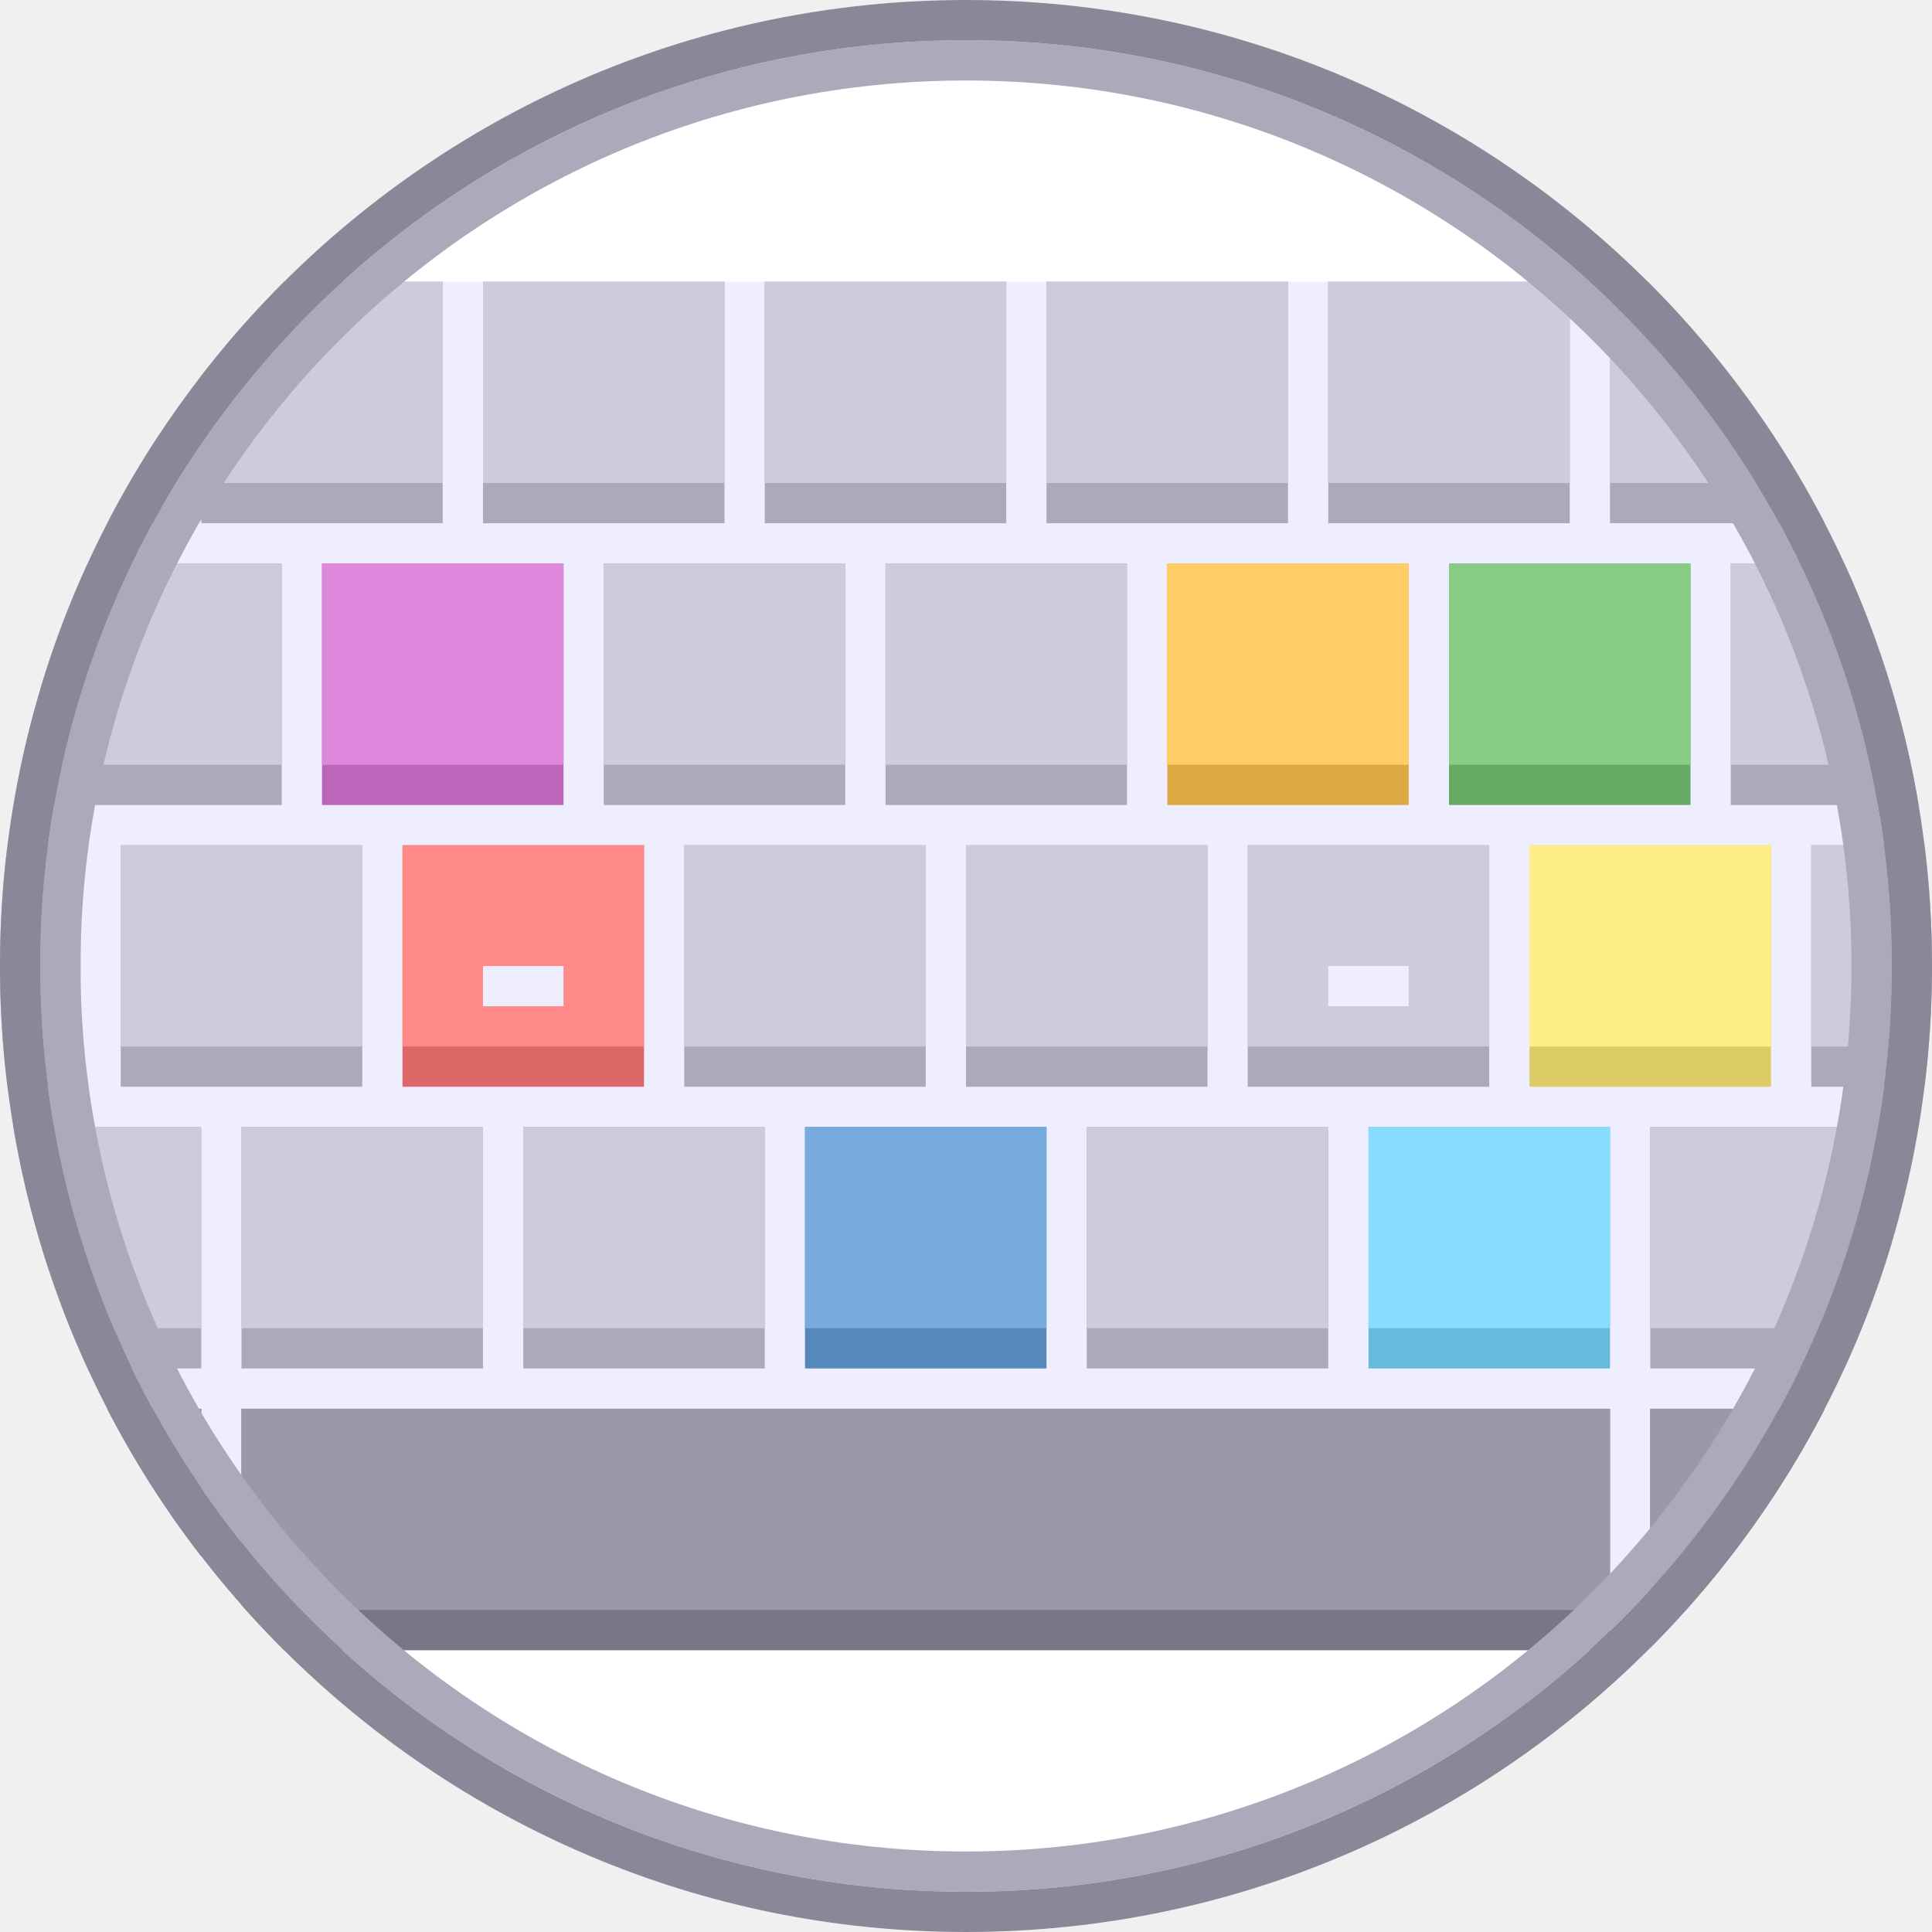
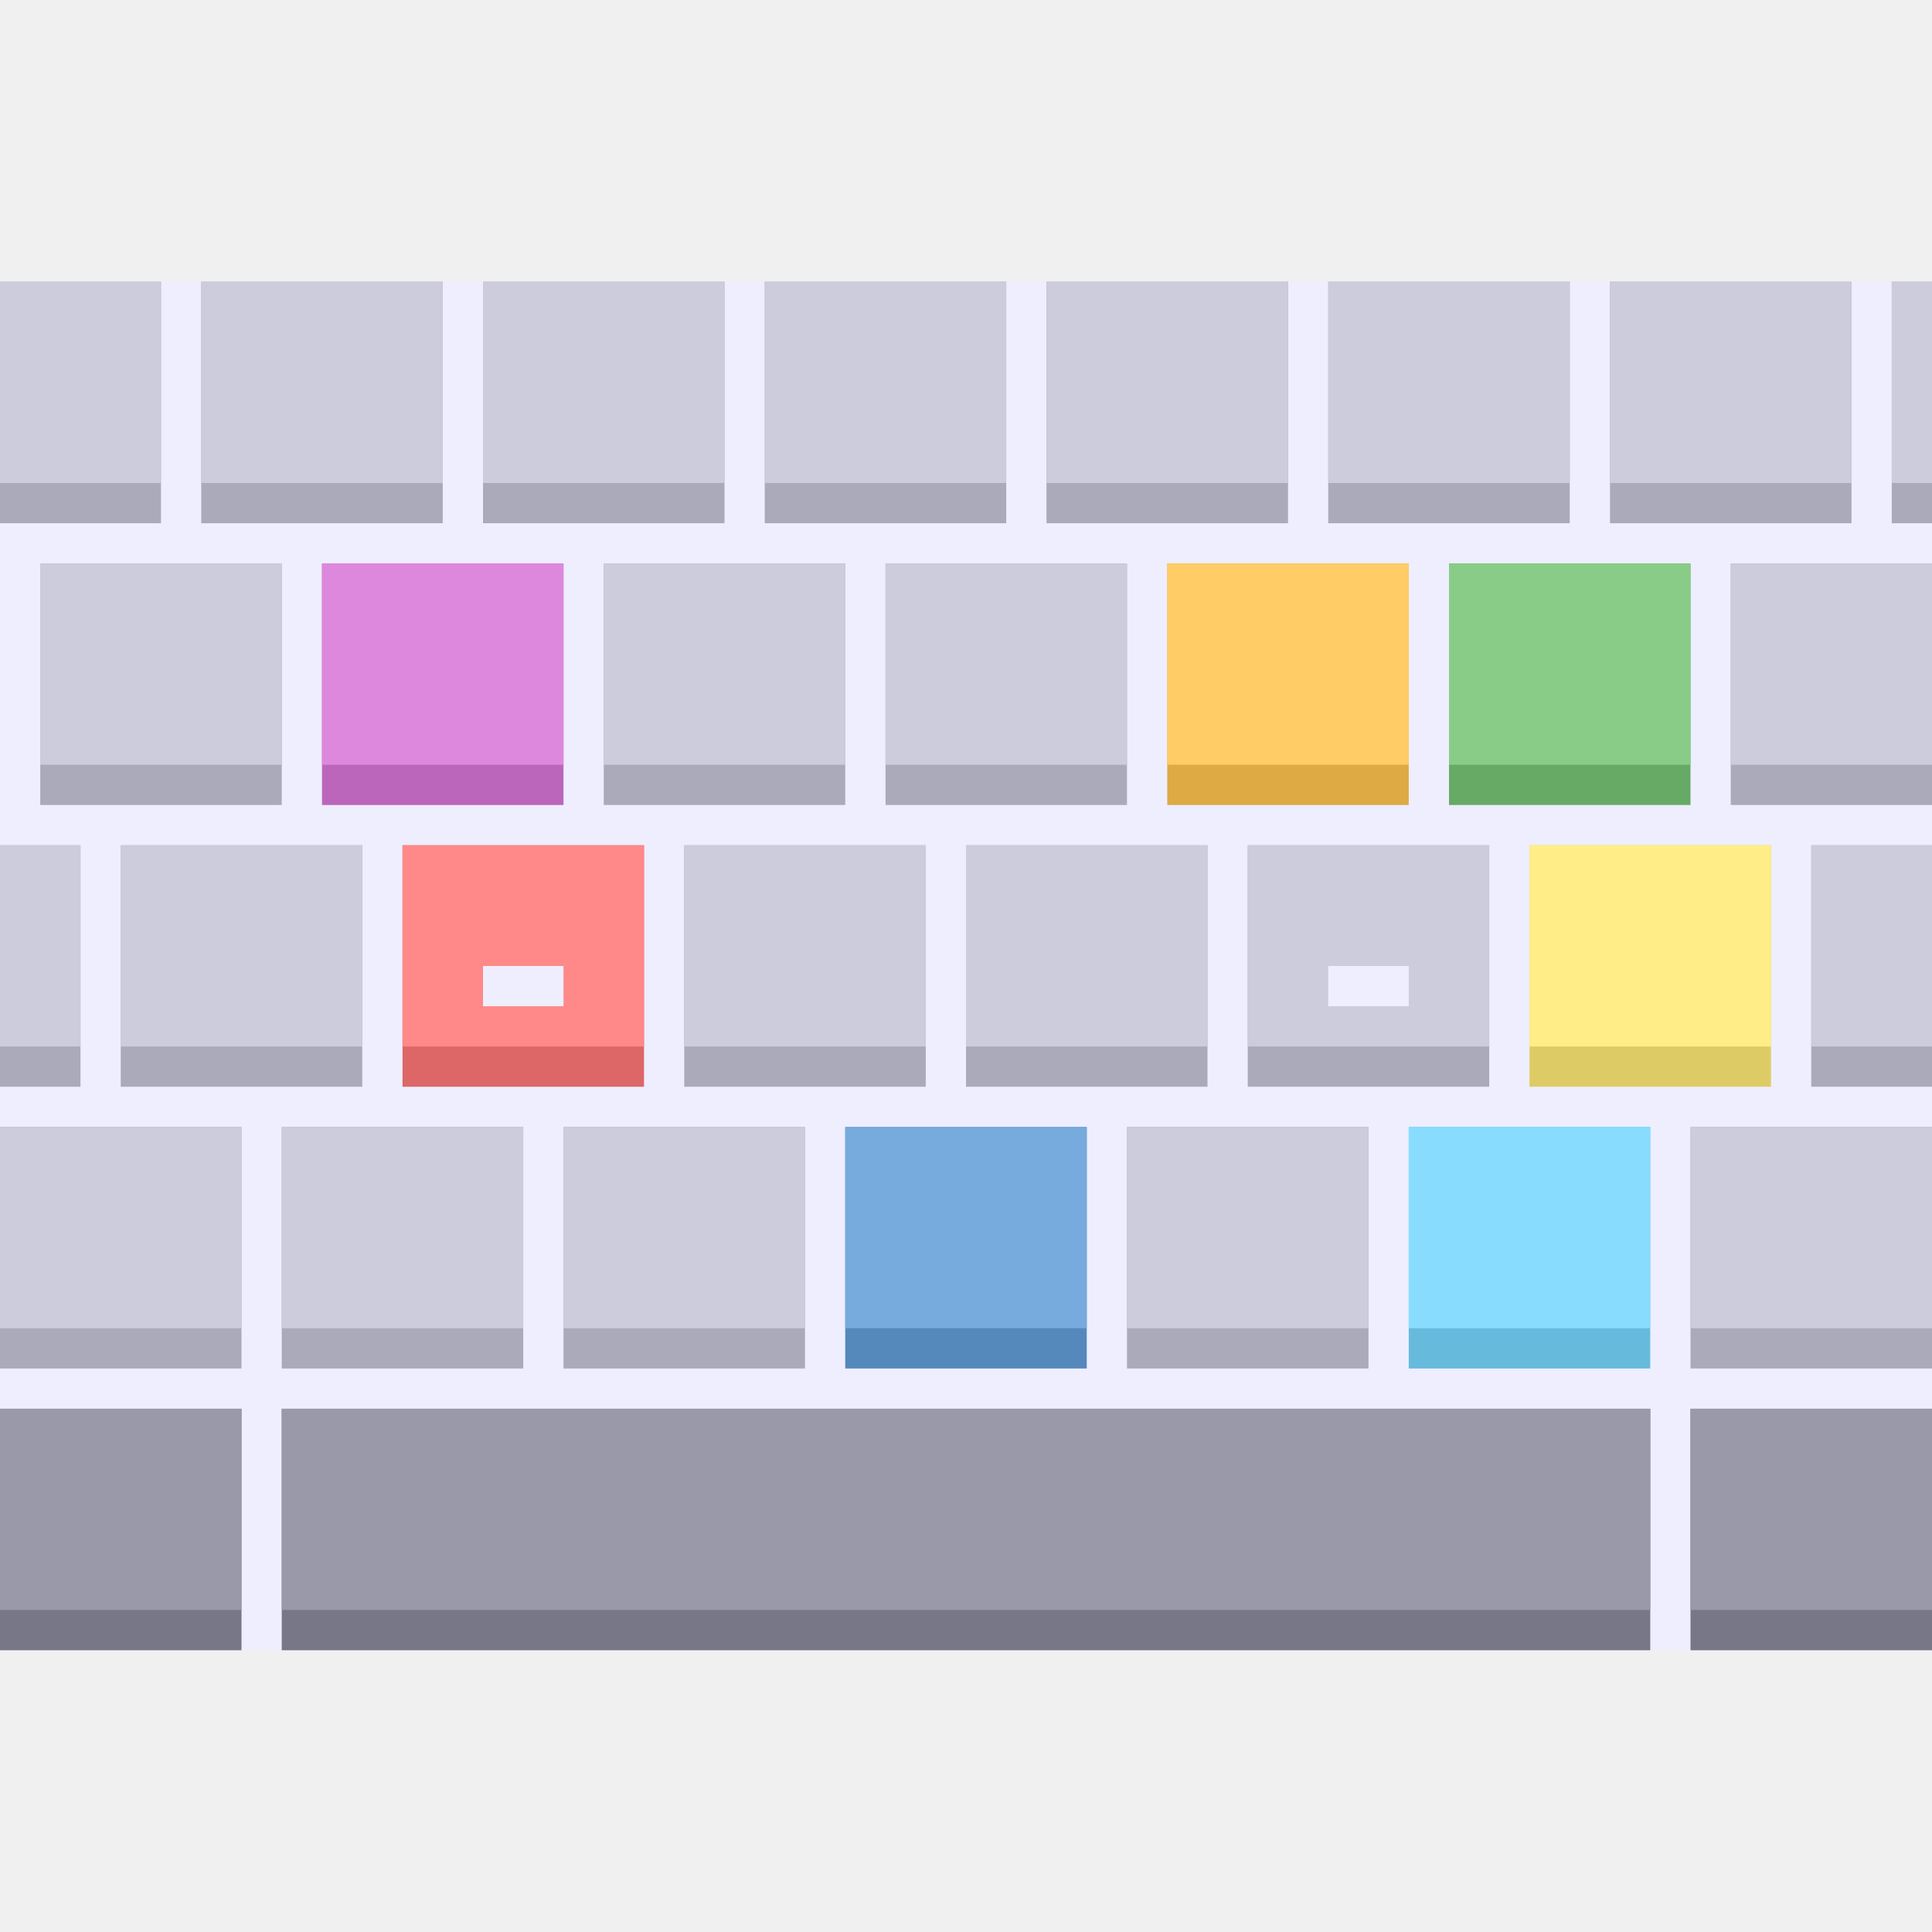
- <svg xmlns="http://www.w3.org/2000/svg" viewBox="0 0 48 48" width="48" height="48" fill="none">
-   <clipPath id="clip">
-     <circle cx="24" cy="24" r="24" />
-   </clipPath>
-   <g clip-path="url(#clip)">
-     <path fill="#fff" d="M0 0h48v48H0z" />
-     <path fill="#eef" d="M0 7h48v34H0z" />
-     <path fill="#778" d="M41 35h6v6h-6z" />
-     <path fill="#99a" d="M41 35h6v5h-6z" />
-     <path fill="#778" d="M6 35h34v6H6z" />
-     <path fill="#99a" d="M6 35h34v5H6z" />
-     <path fill="#778" d="M0 35h5v6H0z" />
-     <path fill="#99a" d="M0 35h5v5H0z" />
-     <path fill="#aab" d="M41 28h6v6h-6z" />
-     <path fill="#ccd" d="M41 28h6v5h-6z" />
-     <path fill="#6bd" d="M34 28h6v6h-6z" />
-     <path fill="#8df" d="M34 28h6v5h-6z" />
-     <path fill="#aab" d="M27 28h6v6h-6z" />
-     <path fill="#ccd" d="M27 28h6v5h-6z" />
-     <path fill="#58b" d="M20 28h6v6h-6z" />
-     <path fill="#7ad" d="M20 28h6v5h-6z" />
-     <path fill="#aab" d="M13 28h6v6h-6z" />
-     <path fill="#ccd" d="M13 28h6v5h-6z" />
-     <path fill="#aab" d="M6 28h6v6H6z" />
-     <path fill="#ccd" d="M6 28h6v5H6z" />
-     <path fill="#aab" d="M0 28h5v6H0z" />
-     <path fill="#ccd" d="M0 28h5v5H0z" />
-     <path fill="#aab" d="M45 21h3v6h-3z" />
-     <path fill="#ccd" d="M45 21h3v5h-3z" />
-     <path fill="#dc6" d="M38 21h6v6h-6z" />
-     <path fill="#fe8" d="M38 21h6v5h-6z" />
-     <path fill="#aab" d="M31 21h6v6h-6z" />
-     <path fill="#ccd" d="M31 21h6v5h-6z" />
-     <path fill="#eef" d="M33 24h2v1h-2z" />
-     <path fill="#aab" d="M24 21h6v6h-6z" />
-     <path fill="#ccd" d="M24 21h6v5h-6z" />
-     <path fill="#aab" d="M17 21h6v6h-6z" />
-     <path fill="#ccd" d="M17 21h6v5h-6z" />
-     <path fill="#d66" d="M10 21h6v6h-6z" />
-     <path fill="#f88" d="M10 21h6v5h-6z" />
-     <path fill="#eef" d="M12 24h2v1h-2z" />
-     <path fill="#aab" d="M3 21h6v6H3z" />
-     <path fill="#ccd" d="M3 21h6v5H3z" />
-     <path fill="#aab" d="M0 21h2v6H0z" />
-     <path fill="#ccd" d="M0 21h2v5H0z" />
-     <path fill="#aab" d="M43 14h5v6h-5z" />
-     <path fill="#ccd" d="M43 14h5v5h-5z" />
-     <path fill="#6a6" d="M36 14h6v6h-6z" />
-     <path fill="#8c8" d="M36 14h6v5h-6z" />
-     <path fill="#da4" d="M29 14h6v6h-6z" />
-     <path fill="#fc6" d="M29 14h6v5h-6z" />
-     <path fill="#aab" d="M22 14h6v6h-6z" />
-     <path fill="#ccd" d="M22 14h6v5h-6z" />
-     <path fill="#aab" d="M15 14h6v6h-6z" />
-     <path fill="#ccd" d="M15 14h6v5h-6z" />
-     <path fill="#b6b" d="M8 14h6v6H8z" />
-     <path fill="#d8d" d="M8 14h6v5H8z" />
-     <path fill="#aab" d="M1 14h6v6H1z" />
-     <path fill="#ccd" d="M1 14h6v5H1z" />
-     <path fill="#aab" d="M40 7h6v6h-6z" />
-     <path fill="#ccd" d="M40 7h6v5h-6z" />
-     <path fill="#aab" d="M33 7h6v6h-6z" />
-     <path fill="#ccd" d="M33 7h6v5h-6z" />
-     <path fill="#aab" d="M26 7h6v6h-6z" />
-     <path fill="#ccd" d="M26 7h6v5h-6z" />
-     <path fill="#aab" d="M19 7h6v6h-6z" />
-     <path fill="#ccd" d="M19 7h6v5h-6z" />
-     <path fill="#aab" d="M12 7h6v6h-6z" />
-     <path fill="#ccd" d="M12 7h6v5h-6z" />
-     <path fill="#aab" d="M5 7h6v6H5z" />
-     <path fill="#ccd" d="M5 7h6v5H5z" />
-     <path fill="#aab" d="M0 7h4v6H0z" />
-     <path fill="#ccd" d="M0 7h4v5H0z" />
-   </g>
-   <circle cx="24" cy="24" r="22.5" stroke="#aab" />
-   <circle cx="24" cy="24" r="23.5" stroke="#889" />
+ <svg xmlns="http://www.w3.org/2000/svg" width="48" height="48" fill="none" viewBox="0 0 48 48">
+   <path fill="#eef" d="M0 7h48v34H0z" />
+   <path fill="#778" d="M42 35h6v6h-6z" />
+   <path fill="#99a" d="M42 35h6v5h-6z" />
+   <path fill="#778" d="M7 35h34v6H7z" />
+   <path fill="#99a" d="M7 35h34v5H7z" />
+   <path fill="#778" d="M0 35h6v6H0z" />
+   <path fill="#99a" d="M0 35h6v5H0z" />
+   <path fill="#aab" d="M42 28h6v6h-6z" />
+   <path fill="#ccd" d="M42 28h6v5h-6z" />
+   <path fill="#6bd" d="M35 28h6v6h-6z" />
+   <path fill="#8df" d="M35 28h6v5h-6z" />
+   <path fill="#aab" d="M28 28h6v6h-6z" />
+   <path fill="#ccd" d="M28 28h6v5h-6z" />
+   <path fill="#58b" d="M21 28h6v6h-6z" />
+   <path fill="#7ad" d="M21 28h6v5h-6z" />
+   <path fill="#aab" d="M14 28h6v6h-6z" />
+   <path fill="#ccd" d="M14 28h6v5h-6z" />
+   <path fill="#aab" d="M7 28h6v6H7z" />
+   <path fill="#ccd" d="M7 28h6v5H7z" />
+   <path fill="#aab" d="M0 28h6v6H0z" />
+   <path fill="#ccd" d="M0 28h6v5H0z" />
+   <path fill="#aab" d="M45 21h3v6h-3z" />
+   <path fill="#ccd" d="M45 21h3v5h-3z" />
+   <path fill="#dc6" d="M38 21h6v6h-6z" />
+   <path fill="#fe8" d="M38 21h6v5h-6z" />
+   <path fill="#aab" d="M31 21h6v6h-6z" />
+   <path fill="#ccd" d="M31 21h6v5h-6z" />
+   <path fill="#eef" d="M33 24h2v1h-2z" />
+   <path fill="#aab" d="M24 21h6v6h-6z" />
+   <path fill="#ccd" d="M24 21h6v5h-6z" />
+   <path fill="#aab" d="M17 21h6v6h-6z" />
+   <path fill="#ccd" d="M17 21h6v5h-6z" />
+   <path fill="#d66" d="M10 21h6v6h-6z" />
+   <path fill="#f88" d="M10 21h6v5h-6z" />
+   <path fill="#eef" d="M12 24h2v1h-2z" />
+   <path fill="#aab" d="M3 21h6v6H3z" />
+   <path fill="#ccd" d="M3 21h6v5H3z" />
+   <path fill="#aab" d="M0 21h2v6H0z" />
+   <path fill="#ccd" d="M0 21h2v5H0z" />
+   <path fill="#aab" d="M43 14h5v6h-5z" />
+   <path fill="#ccd" d="M43 14h5v5h-5z" />
+   <path fill="#6a6" d="M36 14h6v6h-6z" />
+   <path fill="#8c8" d="M36 14h6v5h-6z" />
+   <path fill="#da4" d="M29 14h6v6h-6z" />
+   <path fill="#fc6" d="M29 14h6v5h-6z" />
+   <path fill="#aab" d="M22 14h6v6h-6z" />
+   <path fill="#ccd" d="M22 14h6v5h-6z" />
+   <path fill="#aab" d="M15 14h6v6h-6z" />
+   <path fill="#ccd" d="M15 14h6v5h-6z" />
+   <path fill="#b6b" d="M8 14h6v6H8z" />
+   <path fill="#d8d" d="M8 14h6v5H8z" />
+   <path fill="#aab" d="M1 14h6v6H1z" />
+   <path fill="#ccd" d="M1 14h6v5H1z" />
+   <path fill="#aab" d="M47 7h1v6h-1z" />
+   <path fill="#ccd" d="M47 7h1v5h-1z" />
+   <path fill="#aab" d="M40 7h6v6h-6z" />
+   <path fill="#ccd" d="M40 7h6v5h-6z" />
+   <path fill="#aab" d="M33 7h6v6h-6z" />
+   <path fill="#ccd" d="M33 7h6v5h-6z" />
+   <path fill="#aab" d="M26 7h6v6h-6z" />
+   <path fill="#ccd" d="M26 7h6v5h-6z" />
+   <path fill="#aab" d="M19 7h6v6h-6z" />
+   <path fill="#ccd" d="M19 7h6v5h-6z" />
+   <path fill="#aab" d="M12 7h6v6h-6z" />
+   <path fill="#ccd" d="M12 7h6v5h-6z" />
+   <path fill="#aab" d="M5 7h6v6H5z" />
+   <path fill="#ccd" d="M5 7h6v5H5z" />
+   <path fill="#aab" d="M0 7h4v6H0z" />
+   <path fill="#ccd" d="M0 7h4v5H0z" />
</svg>
